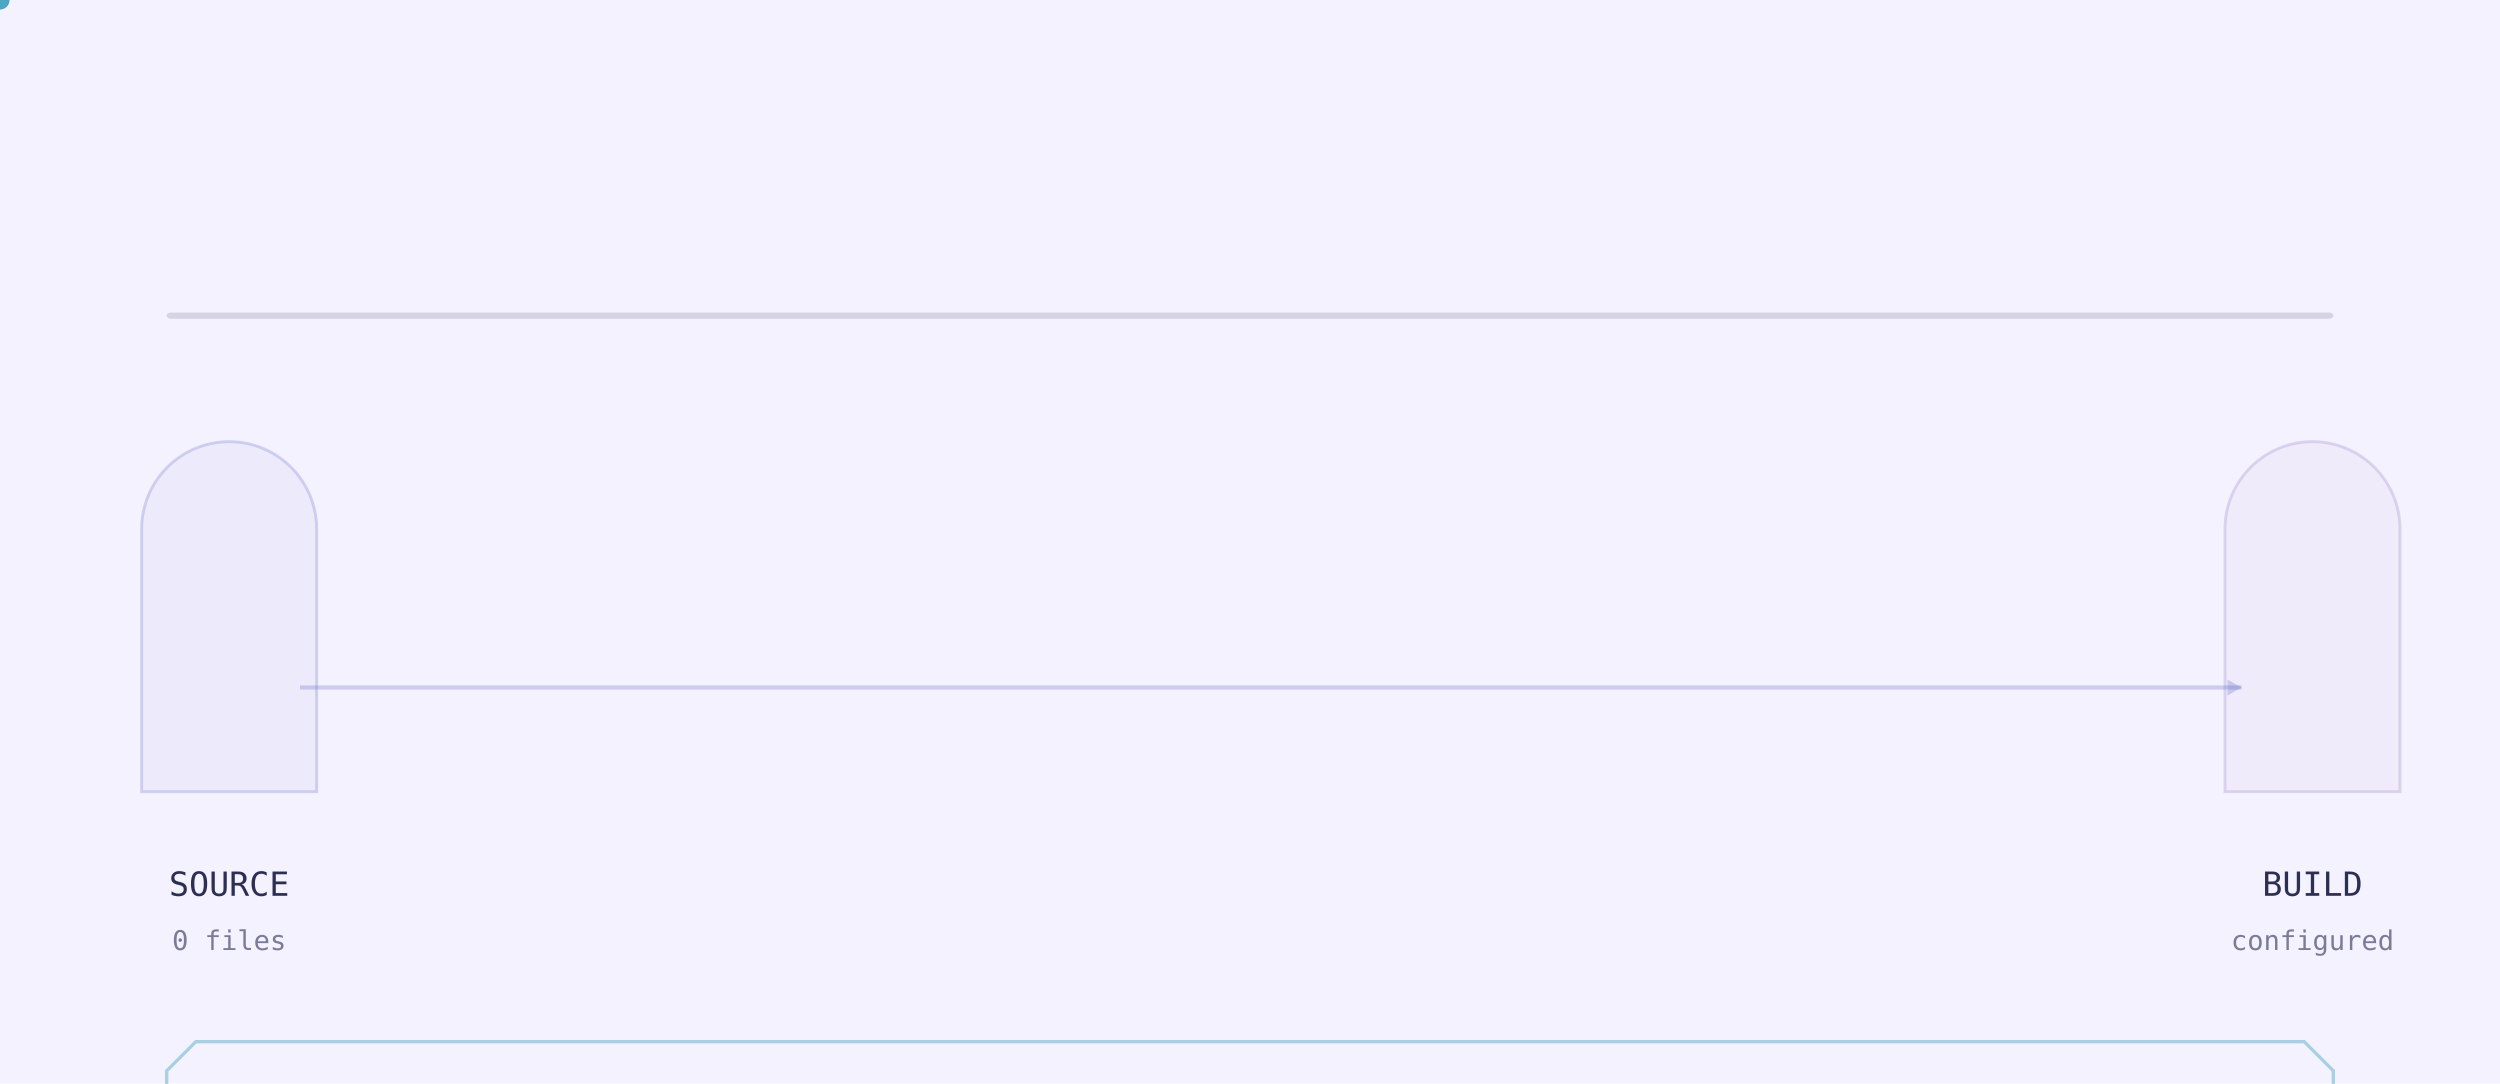
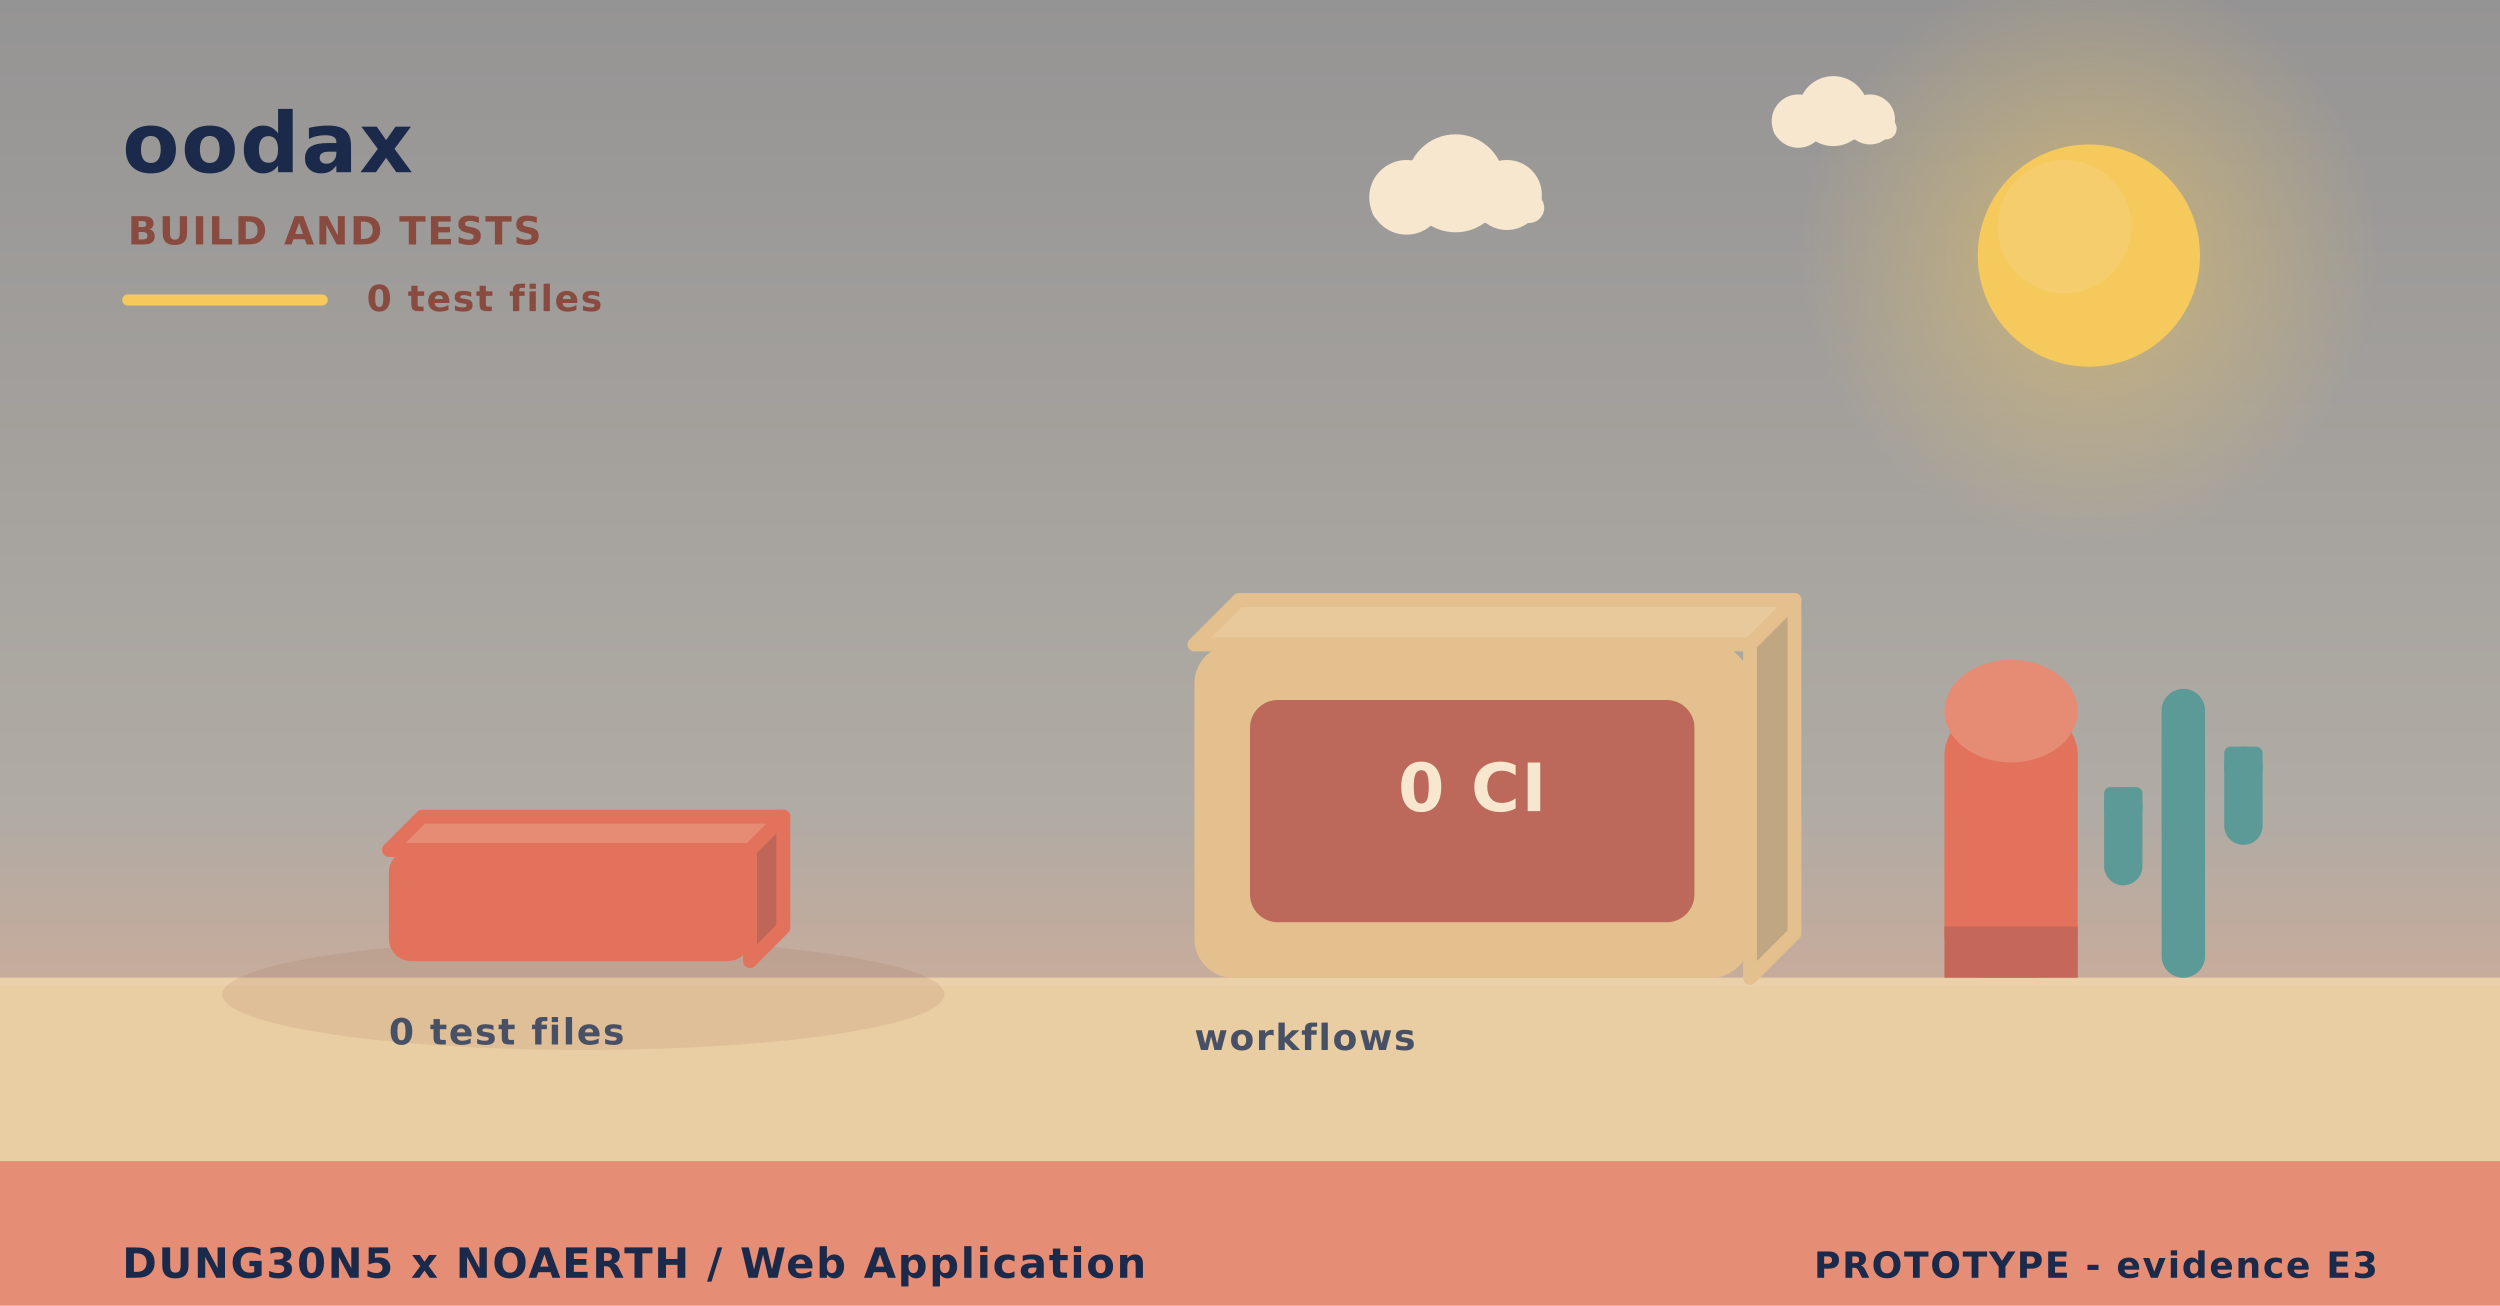
- <svg xmlns="http://www.w3.org/2000/svg" viewBox="0 0 1200 520" width="1200" height="520" role="img" aria-label="oodax build evidence">
-   <rect width="1200" height="520" fill="#f4f2ff" />
-   <defs>
-     <linearGradient id="gb" x1="0" y1="0" x2="1" y2="1">
-       <stop offset="0%" stop-color="#6166c7" />
-       <stop offset="100%" stop-color="#8f73be" />
-     </linearGradient>
-   </defs>
-   <rect x="80.00" y="150.00" width="1040.00" height="3.00" rx="2.00" fill="rgba(23,26,64,0.140)" opacity="1.00" />
-   <path d="M68.00,380.00 L68.00,254.00 A42.00,42.00 0 0 1 152.00,254.00 L152.00,380.00 Z" fill="rgba(97,102,199,0.100)" opacity="0.55" stroke="rgba(97,102,199,0.450)" stroke-width="1.4" />
-   <polygon points="-192.26,189.00 -136.83,221.00 -136.83,157.00 -192.26,125.00" fill="#225b6c" opacity="0.95" />
-   <polygon points="-247.68,221.00 -192.26,253.00 -192.26,189.00 -247.68,157.00" fill="#705a94" opacity="0.95" />
-   <polygon points="-192.26,125.00 -136.83,157.00 -192.26,189.00 -247.68,157.00" fill="#6166c7" opacity="0.95" />
-   <text x="110" y="430" font-family="ui-monospace,Menlo,monospace" font-size="16" fill="rgba(23,26,64,0.900)" text-anchor="middle">SOURCE</text>
-   <text x="110" y="456" font-family="ui-monospace,Menlo,monospace" font-size="13" fill="rgba(23,26,64,0.550)" text-anchor="middle">0 files</text>
-   <path d="M1068.00,380.00 L1068.00,254.00 A42.00,42.00 0 0 1 1152.00,254.00 L1152.00,380.00 Z" fill="rgba(143,115,190,0.100)" opacity="0.55" stroke="rgba(143,115,190,0.450)" stroke-width="1.4" />
-   <polygon points="673.77,689.00 729.19,721.00 729.19,657.00 673.77,625.00" fill="#225b6c" opacity="0.95" />
-   <polygon points="618.34,721.00 673.77,753.00 673.77,689.00 618.34,657.00" fill="#705a94" opacity="0.95" />
-   <polygon points="673.77,625.00 729.19,657.00 673.77,689.00 618.34,657.00" fill="#8f73be" opacity="0.95" />
-   <text x="1110" y="430" font-family="ui-monospace,Menlo,monospace" font-size="16" fill="rgba(23,26,64,0.900)" text-anchor="middle">BUILD</text>
-   <text x="1110" y="456" font-family="ui-monospace,Menlo,monospace" font-size="13" fill="rgba(23,26,64,0.550)" text-anchor="middle">configured</text>
-   <line x1="144.00" y1="330.00" x2="1076.00" y2="330.00" stroke="rgba(97,102,199,0.500)" stroke-width="2.00" opacity="0.55" />
-   <polygon points="1076.00,330.00 1069.20,326.20 1069.20,333.80" fill="rgba(97,102,199,0.500)" opacity="0.55" />
-   <g opacity="0.9">
-     <circle cx="0.00" cy="0.00" r="4.60" fill="#3b9dbb" opacity="1.00" />
-     <animateTransform attributeName="transform" type="translate" values="144.00,330.00 1076.00,330.00" dur="5.5s" begin="0.0s" repeatCount="indefinite" />
-     <animateTransform attributeName="transform" type="translate" values="1076.00,330.00 144.00,330.00" dur="5.5s" begin="2.75s" repeatCount="indefinite" />
+ <svg xmlns="http://www.w3.org/2000/svg" width="900" height="470" viewBox="0 0 900 470" role="img" aria-label="oodax - how it is verified">
+   <linearGradient id="skyb" x1="0" y1="0" x2="0" y2="1">
+     <stop offset="0" stop-color="#959494" />
+     <stop offset="0.62" stop-color="#b0aba4" />
+     <stop offset="1" stop-color="#f3ad8a" />
+   </linearGradient>
+   <rect width="900" height="470" fill="url(#skyb)" />
+   <radialGradient id="sunb">
+     <stop offset="0.35" stop-color="#f5c95c" stop-opacity="0.34" />
+     <stop offset="1" stop-color="#f5c95c" stop-opacity="0" />
+   </radialGradient>
+   <circle cx="752" cy="92" r="104" fill="url(#sunb)" />
+   <circle cx="752" cy="92" r="40" fill="#f5c95c" />
+   <circle cx="743.2" cy="81.6" r="24" fill="#f5d27e" opacity="0.5" />
+   <g>
+     <circle cx="524" cy="66" r="17.64" fill="#f6e7ce" />
+     <circle cx="506.36" cy="71.04" r="13.44" fill="#f6e7ce" />
+     <circle cx="542.48" cy="70.2" r="12.6" fill="#f6e7ce" />
+     <rect x="493.76" y="69.36" width="62.16" height="10.92" rx="5.46" fill="#f6e7ce" />
+     <animateTransform attributeName="transform" type="translate" values="0 0;24 0;0 0" dur="36s" begin="0s" repeatCount="indefinite" />
  </g>
-   <path d="M94.00,500.00 H1106.00 L1120.00,514.00 V546.00 L1106.00,560.00 H94.00 L80.00,546.00 V514.00 Z" fill="none" stroke="rgba(59,157,187,0.500)" stroke-width="1.60" opacity="0.80" />
-   <text x="600" y="536" font-family="ui-monospace,Menlo,monospace" font-size="16" fill="rgba(59,157,187,0.950)" text-anchor="middle">no test suite present in this repository — shown as measured, not implied</text>
+   <g>
+     <circle cx="660" cy="40" r="12.6" fill="#f6e7ce" />
+     <circle cx="647.4" cy="43.6" r="9.6" fill="#f6e7ce" />
+     <circle cx="673.2" cy="43" r="9" fill="#f6e7ce" />
+     <rect x="638.4" y="42.4" width="44.4" height="7.8" rx="3.9" fill="#f6e7ce" />
+     <animateTransform attributeName="transform" type="translate" values="0 0;-18 0;0 0" dur="46s" begin="3s" repeatCount="indefinite" />
+   </g>
+   <rect x="0" y="352" width="900" height="118" fill="#e9cda3" />
+   <rect x="0" y="352" width="900" height="3" fill="#ebd1a9" />
+   <text x="44" y="62" font-family="Verdana,DejaVu Sans,sans-serif" font-size="30" font-weight="700" letter-spacing="0.6" fill="#1b2a4a" text-anchor="start">oodax</text>
+   <text x="46" y="88" font-family="Verdana,DejaVu Sans,sans-serif" font-size="14" font-weight="700" letter-spacing="0.6" fill="#894b3f" text-anchor="start">BUILD AND TESTS</text>
+   <rect x="44" y="106" width="74" height="4" rx="2" fill="#f5c95c" />
+   <text x="132" y="112" font-family="Verdana,DejaVu Sans,sans-serif" font-size="13" font-weight="700" letter-spacing="0.6" fill="#894b3f" text-anchor="start">0 test files</text>
+   <ellipse cx="210" cy="358" rx="130" ry="20" fill="rgba(138,90,68,0.11)" />
+   <g>
+     <path d="M140,306 L270,306 L282,294 L152,294 Z" fill="#e68c74" stroke="#e2725b" stroke-width="5" stroke-linejoin="round" />
+     <path d="M270,306 L282,294 L282,334 L270,346 Z" fill="#c06658" stroke="#e2725b" stroke-width="5" stroke-linejoin="round" />
+     <rect x="140" y="306" width="130" height="40" rx="8" fill="#e2725b" />
+     <animateTransform attributeName="transform" type="translate" values="0 10;0 0" dur="0.8s" begin="0.5s" fill="freeze" />
+   </g>
+   <text x="140" y="376" font-family="Verdana,DejaVu Sans,sans-serif" font-size="13" font-weight="700" letter-spacing="0.6" fill="#475064" text-anchor="start">0 test files</text>
+   <path d="M430,232 L630,232 L646,216 L446,216 Z" fill="#e7c99b" stroke="#e3c08d" stroke-width="5" stroke-linejoin="round" />
+   <path d="M630,232 L646,216 L646,336 L630,352 Z" fill="#c1a682" stroke="#e3c08d" stroke-width="5" stroke-linejoin="round" />
+   <rect x="430" y="232" width="200" height="120" rx="14" fill="#e3c08d" />
+   <rect x="450" y="252" width="160" height="80" rx="10" fill="#ba6458" opacity="0.94" />
+   <text x="530" y="292" font-family="Verdana,DejaVu Sans,sans-serif" font-size="24" font-weight="700" letter-spacing="0.6" fill="#f6e7ce" text-anchor="middle">0 CI</text>
+   <text x="430" y="378" font-family="Verdana,DejaVu Sans,sans-serif" font-size="13" font-weight="700" letter-spacing="0.6" fill="#475064" text-anchor="start">workflows</text>
+   <rect x="700" y="256" width="48" height="96" rx="16" fill="#e2725b" />
+   <ellipse cx="724" cy="256" rx="24" ry="18.46" fill="#e68c74" />
+   <rect x="700" y="333.54" width="48" height="18.46" fill="#c66859" />
+   <rect x="778.18" y="248" width="15.64" height="104" rx="7.82" fill="#5b9a97" />
+   <rect x="757.48" y="283.36" width="13.8" height="35.36" rx="6.9" fill="#5b9a97" />
+   <rect x="757.48" y="283.36" width="13.8" height="10.4" rx="2.3" fill="#5b9a97" />
+   <rect x="800.72" y="268.8" width="13.8" height="35.36" rx="6.9" fill="#5b9a97" />
+   <rect x="800.72" y="268.8" width="13.8" height="10.4" rx="2.3" fill="#5b9a97" />
+   <rect x="0" y="418" width="900" height="52" rx="0" fill="#e68972" opacity="0.94" />
+   <text x="44" y="460" font-family="Verdana,DejaVu Sans,sans-serif" font-size="15" font-weight="700" letter-spacing="0.6" fill="#1b2a4a" text-anchor="start">DUNG30N5 x NOAERTH  /  Web Application</text>
+   <text x="856" y="460" font-family="Verdana,DejaVu Sans,sans-serif" font-size="13" font-weight="700" letter-spacing="0.6" fill="#1b2a4a" text-anchor="end">PROTOTYPE  -  evidence E3</text>
</svg>
